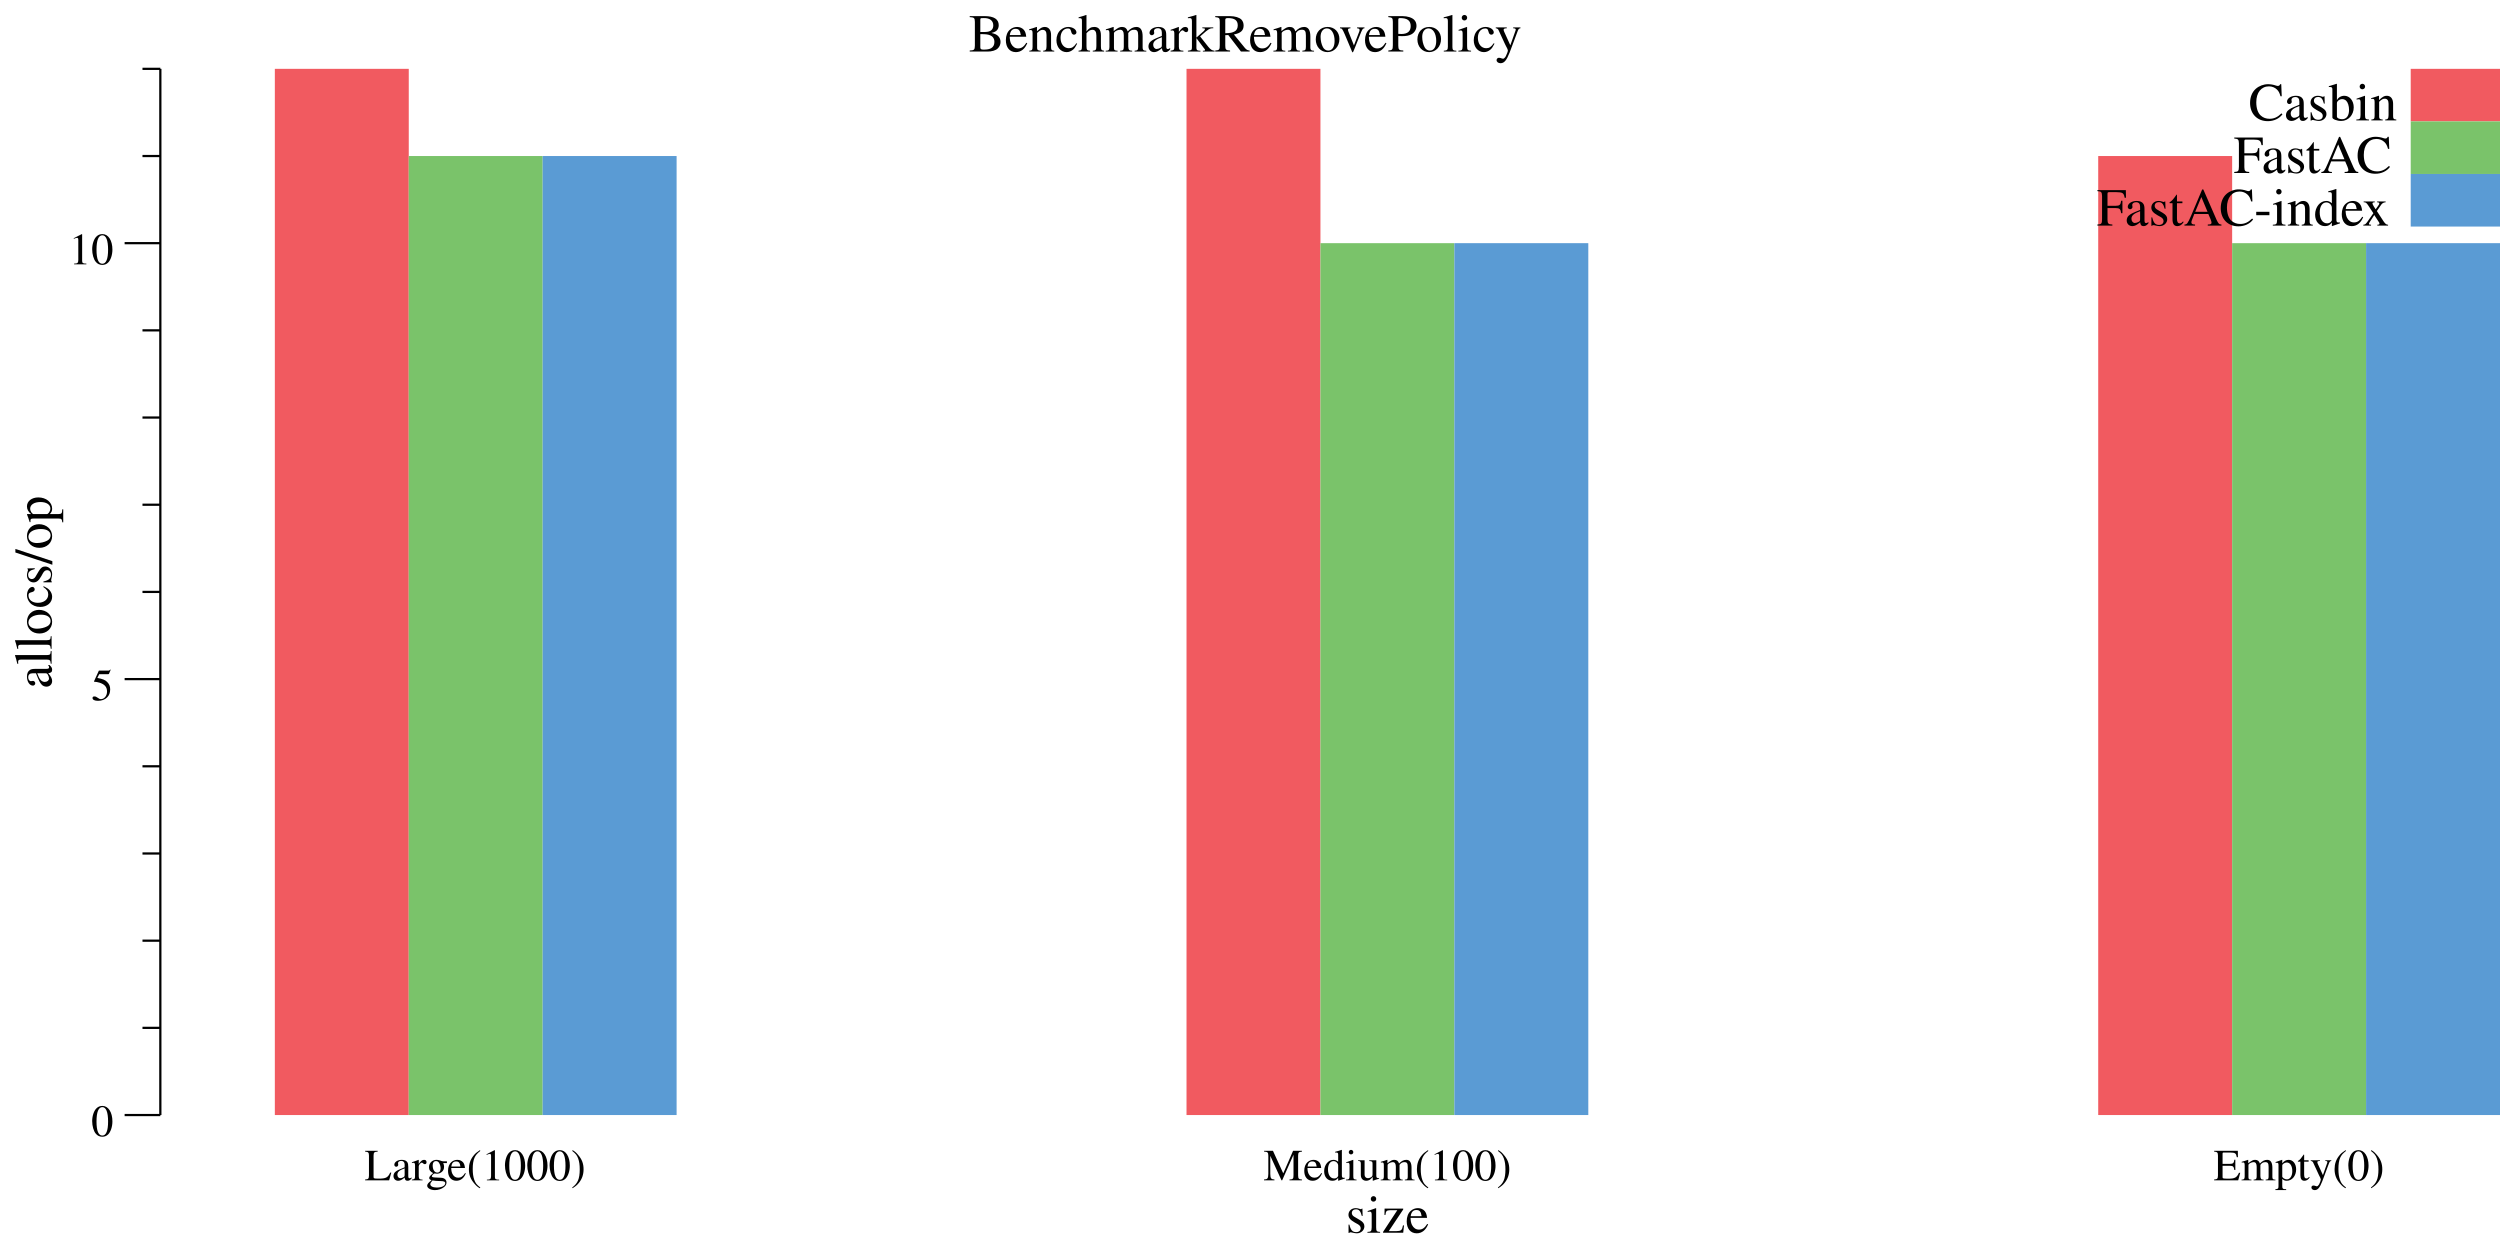
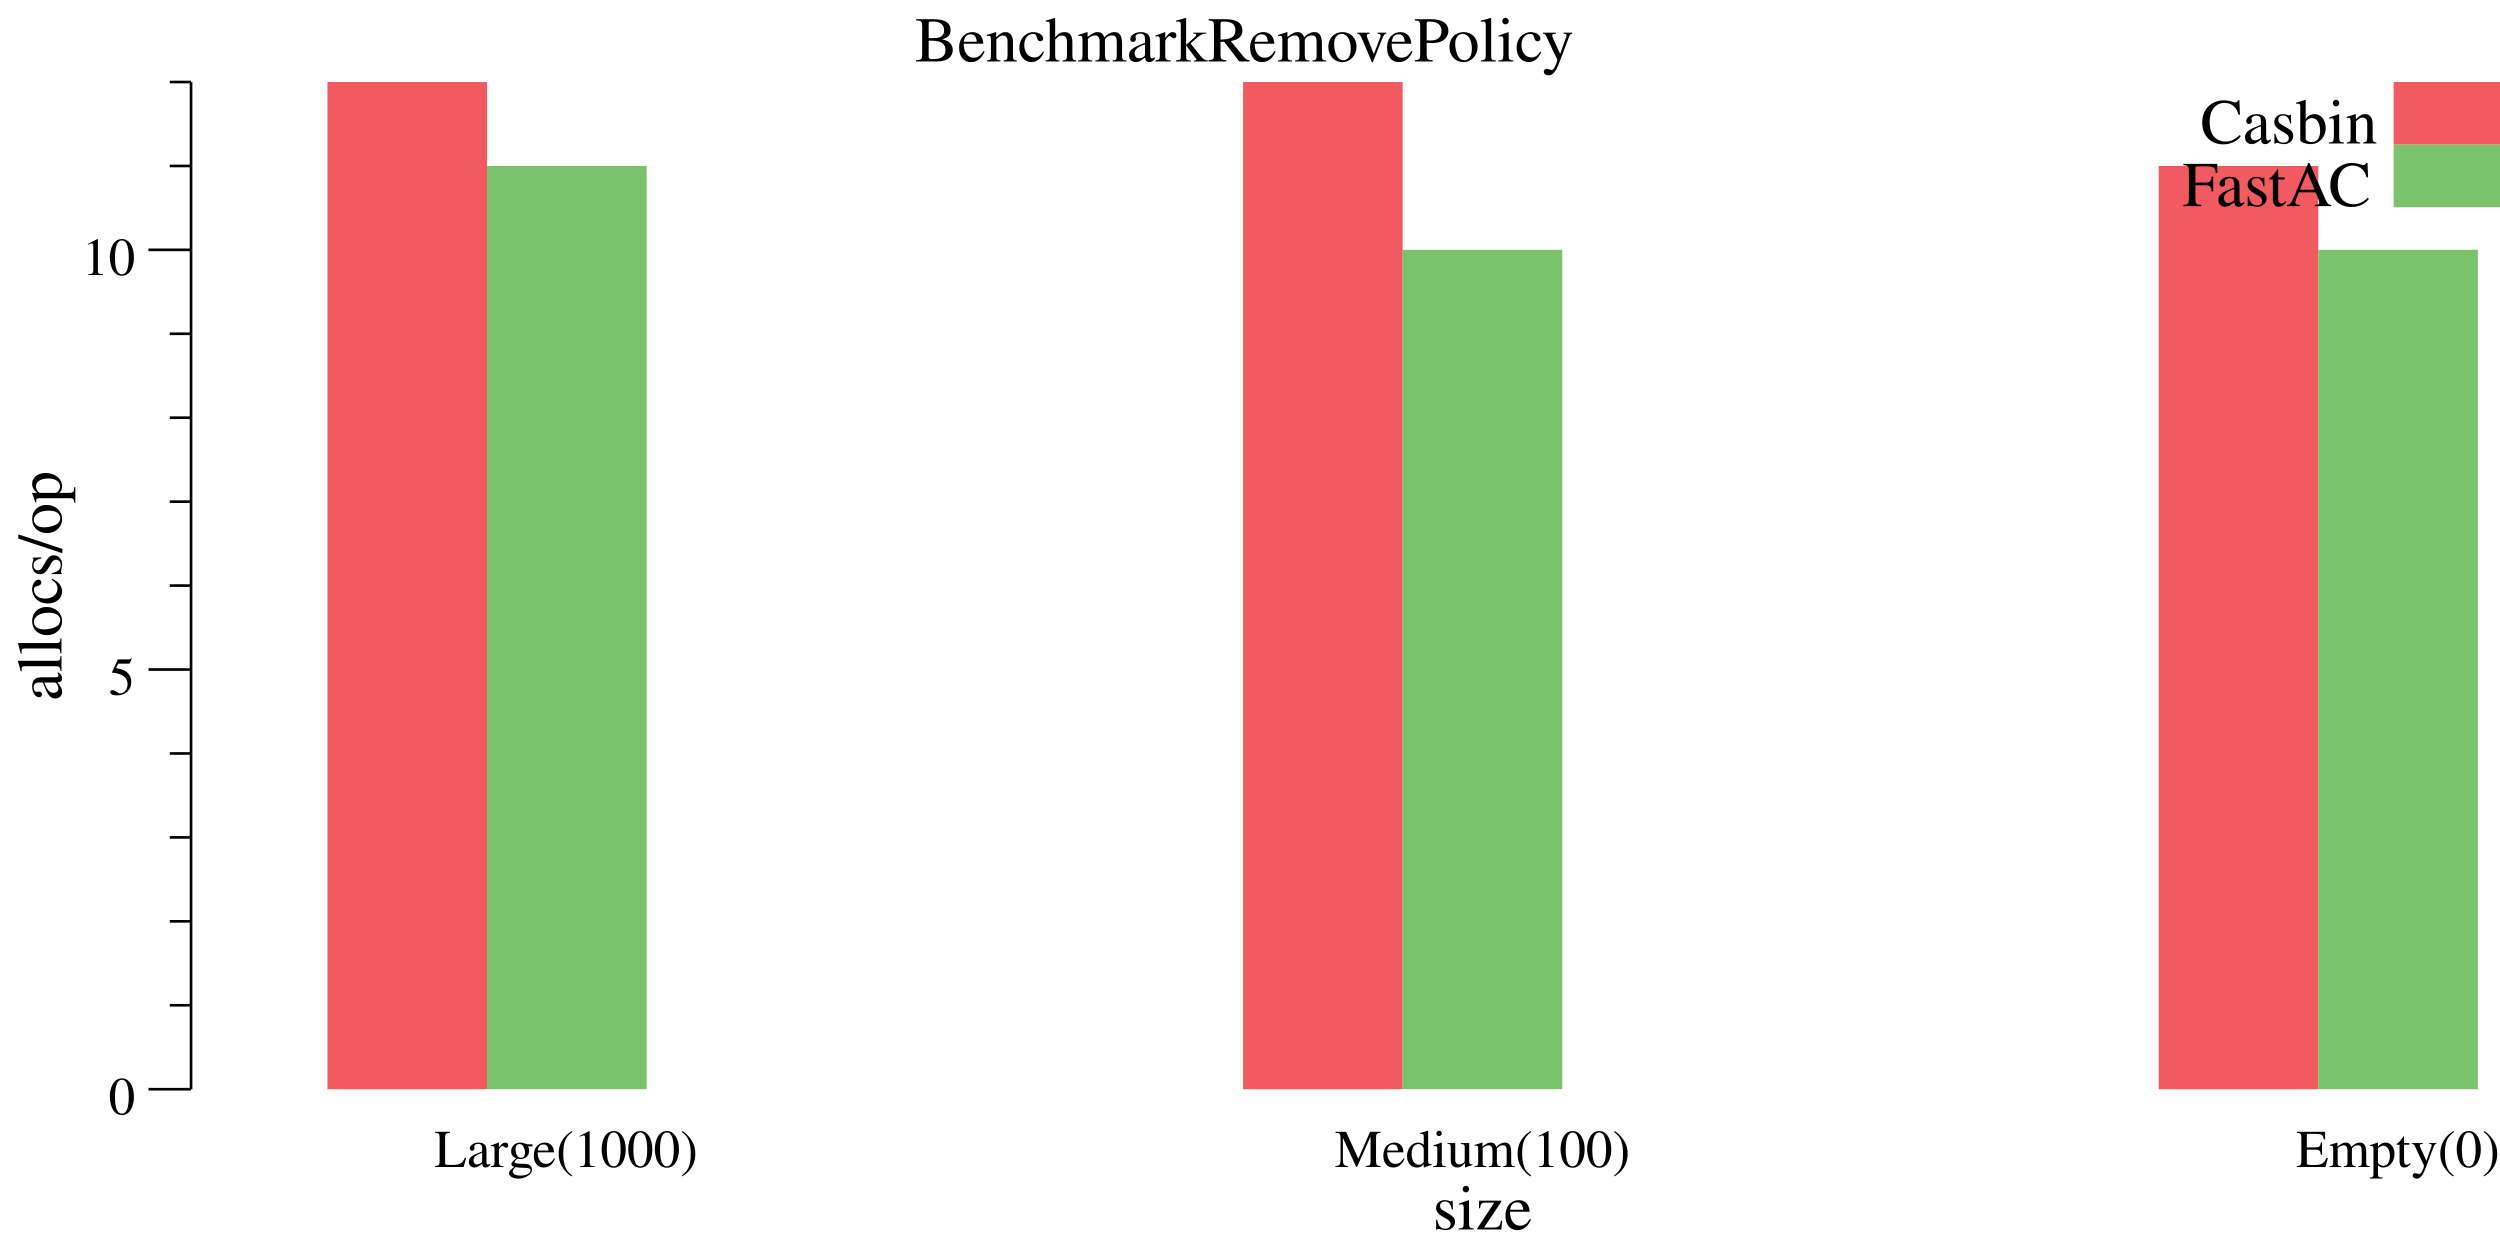
- <svg xmlns="http://www.w3.org/2000/svg" width="560pt" height="280pt" viewBox="0 0 560 280">
-   <g transform="scale(1, -1) translate(0, -280)">
-     <path d="M0,0L560,0L560,280L0,280Z" style="fill:#FFFFFF" />
-     <text x="217.01" y="-268.45" transform="scale(1, -1)" style="font-family:Times;font-weight:normal;font-style:normal;font-size:12px">BenchmarkRemovePolicy</text>
-     <text x="301.45" y="-3.861" transform="scale(1, -1)" style="font-family:Times;font-weight:normal;font-style:normal;font-size:12px">size</text>
+ <svg xmlns="http://www.w3.org/2000/svg" width="470pt" height="235pt" viewBox="0 0 470 235">
+   <g transform="scale(1, -1) translate(0, -235)">
+     <path d="M0,0L470,0L470,235L0,235Z" style="fill:#FFFFFF" />
+     <text x="172.01" y="-223.45" transform="scale(1, -1)" style="font-family:Times;font-weight:normal;font-style:normal;font-size:12px">BenchmarkRemovePolicy</text>
+     <text x="269.37" y="-3.861" transform="scale(1, -1)" style="font-family:Times;font-weight:normal;font-style:normal;font-size:12px">size</text>
    <text x="81.666" y="-15.602" transform="scale(1, -1)" style="font-family:Times;font-weight:normal;font-style:normal;font-size:10px">Large(1000)</text>
-     <text x="283.01" y="-15.602" transform="scale(1, -1)" style="font-family:Times;font-weight:normal;font-style:normal;font-size:10px">Medium(100)</text>
-     <text x="495.84" y="-15.602" transform="scale(1, -1)" style="font-family:Times;font-weight:normal;font-style:normal;font-size:10px">Empty(0)</text>
+     <text x="250.93" y="-15.602" transform="scale(1, -1)" style="font-family:Times;font-weight:normal;font-style:normal;font-size:10px">Medium(100)</text>
+     <text x="431.67" y="-15.602" transform="scale(1, -1)" style="font-family:Times;font-weight:normal;font-style:normal;font-size:10px">Empty(0)</text>
    <g transform="rotate(90)">
-       <text x="125.75" y="11.555" transform="scale(1, -1)" style="font-family:Times;font-weight:normal;font-style:normal;font-size:12px">allocs/op</text>
+       <text x="103.25" y="11.555" transform="scale(1, -1)" style="font-family:Times;font-weight:normal;font-style:normal;font-size:12px">allocs/op</text>
    </g>
    <text x="20.416" y="-25.509" transform="scale(1, -1)" style="font-family:Times;font-weight:normal;font-style:normal;font-size:10px">0</text>
-     <text x="20.416" y="-123.16" transform="scale(1, -1)" style="font-family:Times;font-weight:normal;font-style:normal;font-size:10px">5</text>
-     <text x="15.416" y="-220.8" transform="scale(1, -1)" style="font-family:Times;font-weight:normal;font-style:normal;font-size:10px">10</text>
+     <text x="20.416" y="-104.41" transform="scale(1, -1)" style="font-family:Times;font-weight:normal;font-style:normal;font-size:10px">5</text>
+     <text x="15.416" y="-183.3" transform="scale(1, -1)" style="font-family:Times;font-weight:normal;font-style:normal;font-size:10px">10</text>
    <path d="M27.916,30.23L35.916,30.23" style="fill:none;stroke:#000000;stroke-width:0.5" />
-     <path d="M27.916,127.88L35.916,127.88" style="fill:none;stroke:#000000;stroke-width:0.5" />
-     <path d="M27.916,225.53L35.916,225.53" style="fill:none;stroke:#000000;stroke-width:0.5" />
-     <path d="M31.916,49.76L35.916,49.76" style="fill:none;stroke:#000000;stroke-width:0.5" />
-     <path d="M31.916,69.289L35.916,69.289" style="fill:none;stroke:#000000;stroke-width:0.5" />
-     <path d="M31.916,88.819L35.916,88.819" style="fill:none;stroke:#000000;stroke-width:0.5" />
-     <path d="M31.916,108.35L35.916,108.35" style="fill:none;stroke:#000000;stroke-width:0.5" />
-     <path d="M31.916,147.41L35.916,147.41" style="fill:none;stroke:#000000;stroke-width:0.5" />
-     <path d="M31.916,166.94L35.916,166.94" style="fill:none;stroke:#000000;stroke-width:0.5" />
-     <path d="M31.916,186.47L35.916,186.47" style="fill:none;stroke:#000000;stroke-width:0.5" />
-     <path d="M31.916,206L35.916,206" style="fill:none;stroke:#000000;stroke-width:0.5" />
-     <path d="M31.916,245.05L35.916,245.05" style="fill:none;stroke:#000000;stroke-width:0.5" />
-     <path d="M31.916,264.58L35.916,264.58" style="fill:none;stroke:#000000;stroke-width:0.5" />
-     <path d="M35.916,30.23L35.916,264.58" style="fill:none;stroke:#000000;stroke-width:0.5" />
-     <path d="M61.563,30.23L61.563,264.58L91.563,264.58L91.563,30.23Z" style="fill:#F15A60" />
-     <path d="M265.78,30.23L265.78,264.58L295.78,264.58L295.78,30.23Z" style="fill:#F15A60" />
-     <path d="M470,30.23L470,245.05L500,245.05L500,30.23Z" style="fill:#F15A60" />
-     <path d="M91.563,30.23L91.563,245.05L121.56,245.05L121.56,30.23Z" style="fill:#7AC36A" />
-     <path d="M295.78,30.23L295.78,225.53L325.78,225.53L325.78,30.23Z" style="fill:#7AC36A" />
-     <path d="M500,30.23L500,225.53L530,225.53L530,30.23Z" style="fill:#7AC36A" />
-     <path d="M121.56,30.23L121.56,245.05L151.56,245.05L151.56,30.23Z" style="fill:#5A9BD4" />
-     <path d="M325.78,30.23L325.78,225.53L355.78,225.53L355.78,30.23Z" style="fill:#5A9BD4" />
-     <path d="M530,30.23L530,225.53L560,225.53L560,30.23Z" style="fill:#5A9BD4" />
-     <path d="M540,252.81L540,264.58L560,264.58L560,252.81Z" style="fill:#F15A60" />
-     <text x="503.67" y="-253.03" transform="scale(1, -1)" style="font-family:Times;font-weight:normal;font-style:normal;font-size:12px">Casbin</text>
-     <path d="M540,241.03L540,252.81L560,252.81L560,241.03Z" style="fill:#7AC36A" />
-     <text x="500.33" y="-241.25" transform="scale(1, -1)" style="font-family:Times;font-weight:normal;font-style:normal;font-size:12px">FastAC</text>
-     <path d="M540,229.25L540,241.03L560,241.03L560,229.25Z" style="fill:#5A9BD4" />
-     <text x="469.67" y="-229.47" transform="scale(1, -1)" style="font-family:Times;font-weight:normal;font-style:normal;font-size:12px">FastAC-index</text>
+     <path d="M27.916,109.13L35.916,109.13" style="fill:none;stroke:#000000;stroke-width:0.5" />
+     <path d="M27.916,188.03L35.916,188.03" style="fill:none;stroke:#000000;stroke-width:0.5" />
+     <path d="M31.916,46.01L35.916,46.01" style="fill:none;stroke:#000000;stroke-width:0.5" />
+     <path d="M31.916,61.789L35.916,61.789" style="fill:none;stroke:#000000;stroke-width:0.5" />
+     <path d="M31.916,77.569L35.916,77.569" style="fill:none;stroke:#000000;stroke-width:0.5" />
+     <path d="M31.916,93.348L35.916,93.348" style="fill:none;stroke:#000000;stroke-width:0.5" />
+     <path d="M31.916,124.91L35.916,124.91" style="fill:none;stroke:#000000;stroke-width:0.5" />
+     <path d="M31.916,140.69L35.916,140.69" style="fill:none;stroke:#000000;stroke-width:0.5" />
+     <path d="M31.916,156.47L35.916,156.47" style="fill:none;stroke:#000000;stroke-width:0.5" />
+     <path d="M31.916,172.25L35.916,172.25" style="fill:none;stroke:#000000;stroke-width:0.5" />
+     <path d="M31.916,203.8L35.916,203.8" style="fill:none;stroke:#000000;stroke-width:0.5" />
+     <path d="M31.916,219.58L35.916,219.58" style="fill:none;stroke:#000000;stroke-width:0.5" />
+     <path d="M35.916,30.23L35.916,219.58" style="fill:none;stroke:#000000;stroke-width:0.5" />
+     <path d="M61.563,30.23L61.563,219.58L91.563,219.58L91.563,30.23Z" style="fill:#F15A60" />
+     <path d="M233.7,30.23L233.7,219.58L263.7,219.58L263.7,30.23Z" style="fill:#F15A60" />
+     <path d="M405.84,30.23L405.84,203.8L435.84,203.8L435.84,30.23Z" style="fill:#F15A60" />
+     <path d="M91.563,30.23L91.563,203.8L121.56,203.8L121.56,30.23Z" style="fill:#7AC36A" />
+     <path d="M263.7,30.23L263.7,188.03L293.7,188.03L293.7,30.23Z" style="fill:#7AC36A" />
+     <path d="M435.84,30.23L435.84,188.03L465.84,188.03L465.84,30.23Z" style="fill:#7AC36A" />
+     <path d="M450,207.81L450,219.58L470,219.58L470,207.81Z" style="fill:#F15A60" />
+     <text x="413.67" y="-208.03" transform="scale(1, -1)" style="font-family:Times;font-weight:normal;font-style:normal;font-size:12px">Casbin</text>
+     <path d="M450,196.03L450,207.81L470,207.81L470,196.03Z" style="fill:#7AC36A" />
+     <text x="410.33" y="-196.25" transform="scale(1, -1)" style="font-family:Times;font-weight:normal;font-style:normal;font-size:12px">FastAC</text>
  </g>
</svg>
